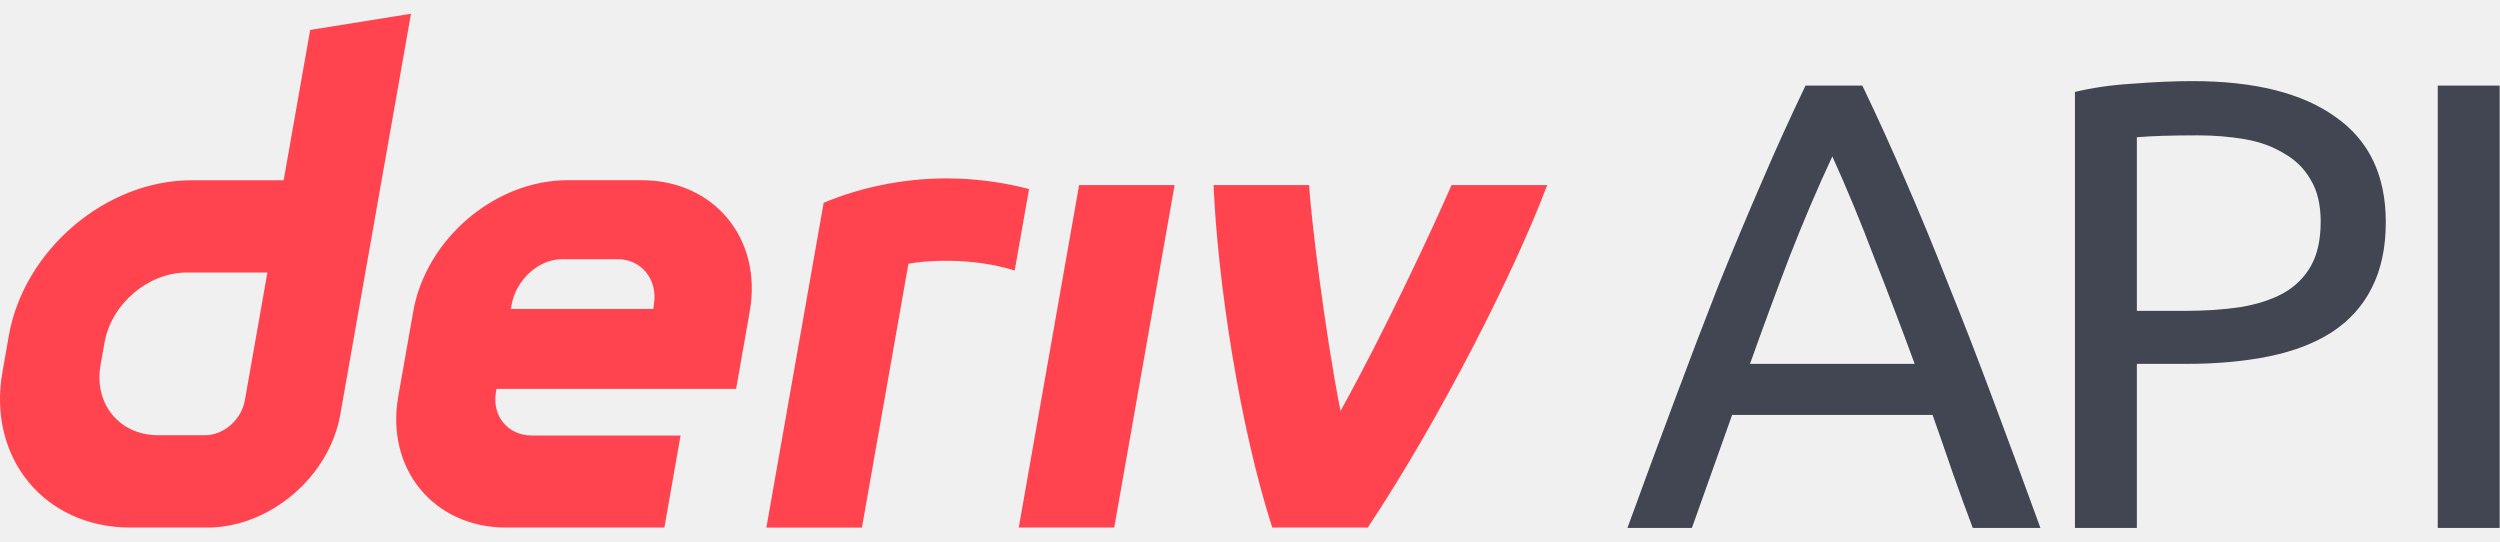
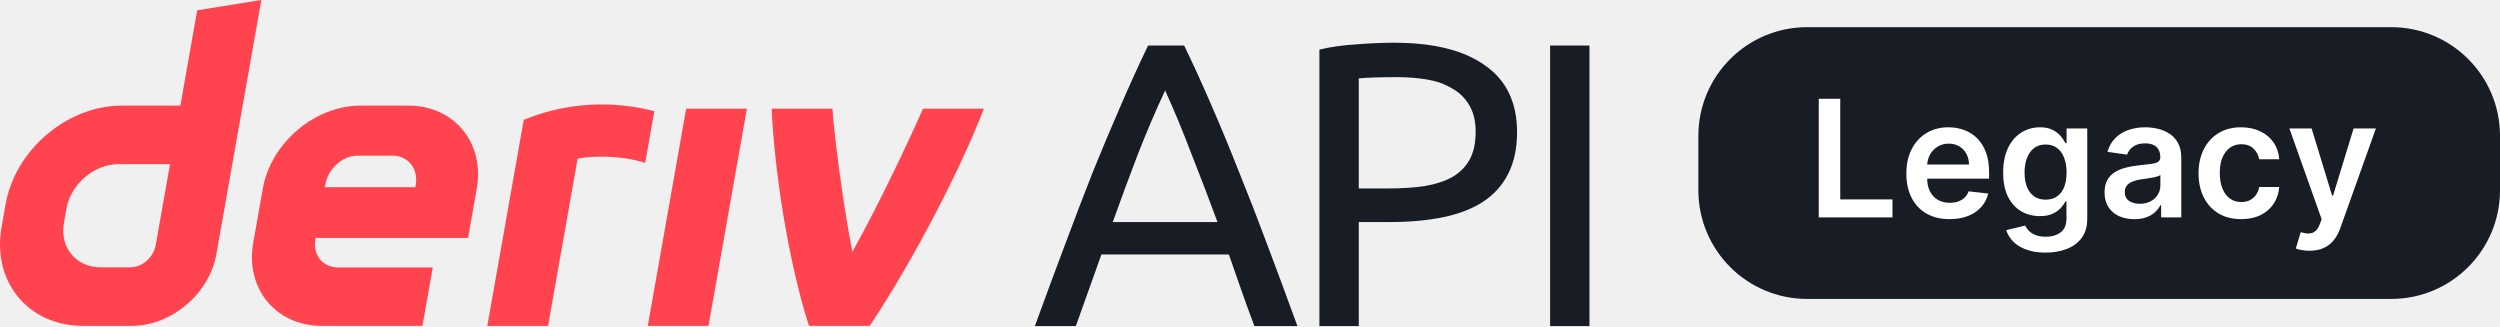
- <svg xmlns="http://www.w3.org/2000/svg" width="120" height="26" viewBox="0 0 120 26" fill="none">
-   <g clip-path="url(#clip0_14531_9929)">
-     <path d="M14.888 1.437L13.616 8.652H9.199C5.079 8.652 1.152 11.99 0.424 16.111L0.116 17.864C-0.609 21.984 2.14 25.323 6.261 25.323H9.944C12.947 25.323 15.808 22.892 16.336 19.889L19.728 0.659L14.888 1.437ZM11.754 19.208C11.592 20.136 10.756 20.891 9.829 20.891H7.591C5.739 20.891 4.5 19.388 4.825 17.532L5.018 16.439C5.346 14.587 7.114 13.081 8.966 13.081H12.835L11.754 19.208ZM48.9 25.322L51.797 8.882H56.381L53.483 25.322H48.896H48.9ZM49.395 9.072C49.166 10.376 48.935 11.68 48.705 12.984C46.533 12.309 44.293 12.524 43.604 12.661C42.861 16.883 42.117 21.105 41.372 25.326H36.785C37.408 21.794 39.536 9.731 39.536 9.731C41.028 9.114 44.692 7.86 49.395 9.072ZM30.809 8.65H27.241C23.764 8.65 20.45 11.466 19.837 14.943L19.116 19.029C18.503 22.506 20.822 25.323 24.299 25.323H31.89L32.668 20.905H25.535C24.377 20.905 23.602 19.967 23.808 18.806L23.832 18.667H35.333L35.989 14.943C36.602 11.466 34.283 8.65 30.806 8.65H30.809ZM31.388 14.591L31.361 14.828H24.523L24.56 14.618C24.766 13.46 25.823 12.441 26.984 12.441H29.655C30.803 12.441 31.578 13.443 31.388 14.591ZM74.267 8.882C72.704 13.037 69.123 20.104 65.654 25.322H61.067C59.474 20.356 58.446 13.436 58.25 8.882H62.837C62.92 10.367 63.585 15.877 64.344 19.726C66.425 15.981 68.72 11.069 69.676 8.882H74.267Z" fill="#FF444F" />
-     <path d="M94.693 25.34C94.346 24.421 94.019 23.522 93.712 22.644C93.406 21.745 93.089 20.836 92.763 19.917H83.142L81.212 25.34H78.118C78.934 23.093 79.7 21.02 80.415 19.12C81.13 17.201 81.825 15.383 82.499 13.667C83.193 11.951 83.877 10.317 84.552 8.765C85.225 7.192 85.93 5.64 86.665 4.108H89.392C90.128 5.64 90.832 7.192 91.506 8.765C92.18 10.317 92.855 11.951 93.528 13.667C94.223 15.383 94.928 17.201 95.643 19.12C96.358 21.02 97.123 23.093 97.94 25.34H94.693ZM91.905 17.466C91.251 15.689 90.597 13.973 89.944 12.319C89.311 10.644 88.647 9.04 87.952 7.509C87.237 9.04 86.553 10.644 85.9 12.319C85.266 13.973 84.633 15.689 84 17.466H91.905Z" fill="#414652" />
-     <path d="M105.235 3.893C108.217 3.893 110.505 4.465 112.098 5.609C113.712 6.732 114.518 8.417 114.518 10.664C114.518 11.89 114.294 12.942 113.844 13.82C113.415 14.678 112.782 15.383 111.945 15.934C111.128 16.465 110.127 16.853 108.942 17.098C107.758 17.343 106.42 17.466 104.929 17.466H102.569V25.34H99.597V4.414C100.435 4.21 101.364 4.077 102.386 4.016C103.427 3.934 104.377 3.893 105.235 3.893ZM105.48 6.497C104.214 6.497 103.243 6.528 102.569 6.589V14.923H104.806C105.827 14.923 106.746 14.862 107.563 14.739C108.381 14.596 109.065 14.371 109.616 14.065C110.188 13.738 110.627 13.299 110.934 12.748C111.24 12.196 111.393 11.492 111.393 10.634C111.393 9.817 111.23 9.143 110.903 8.612C110.597 8.08 110.168 7.662 109.616 7.355C109.085 7.029 108.462 6.804 107.747 6.681C107.032 6.559 106.277 6.497 105.48 6.497Z" fill="#414652" />
-     <path d="M117.012 4.108H119.984V25.34H117.012V4.108Z" fill="#414652" />
+ <svg xmlns="http://www.w3.org/2000/svg" width="184" height="24" viewBox="0 0 184 24" fill="none">
+   <g clip-path="url(#clip0_3185_7849)">
+     <path d="M14.515 0.757L13.275 7.773H8.969C4.952 7.773 1.123 11.019 0.413 15.025L0.113 16.73C-0.593 20.737 2.087 23.983 6.104 23.983H9.695C12.623 23.983 15.412 21.619 15.927 18.699L19.235 0L14.515 0.757ZM11.46 18.037C11.302 18.939 10.488 19.674 9.583 19.674H7.401C5.596 19.674 4.388 18.212 4.704 16.408L4.893 15.345C5.213 13.544 6.936 12.079 8.741 12.079H12.514L11.46 18.037ZM47.677 23.983L50.502 7.996H54.972L52.146 23.983H47.673H47.677ZM48.16 8.181C47.936 9.449 47.711 10.716 47.487 11.985C45.37 11.328 43.185 11.537 42.514 11.671C41.789 15.776 41.064 19.882 40.338 23.987H35.865C36.473 20.552 38.548 8.822 38.548 8.822C40.002 8.221 43.574 7.002 48.16 8.181ZM30.039 7.77H26.56C23.17 7.77 19.939 10.509 19.341 13.89L18.638 17.863C18.041 21.244 20.302 23.984 23.692 23.984H31.092L31.852 19.687H24.896C23.768 19.687 23.012 18.775 23.213 17.646L23.236 17.511H34.449L35.09 13.89C35.687 10.509 33.426 7.77 30.036 7.77H30.039ZM30.604 13.548L30.577 13.778H23.91L23.946 13.574C24.147 12.448 25.177 11.457 26.309 11.457H28.914C30.033 11.457 30.789 12.431 30.604 13.548ZM72.41 7.996C70.886 12.036 67.395 18.908 64.013 23.983H59.54C57.988 19.153 56.985 12.424 56.794 7.996H61.267C61.347 9.441 61.995 14.798 62.735 18.541C64.765 14.899 67.002 10.122 67.934 7.996H72.41Z" fill="#FF444F" />
+     <path d="M92.325 24C91.987 23.106 91.668 22.232 91.37 21.378C91.071 20.504 90.762 19.62 90.444 18.727H81.064L79.182 24H76.165C76.961 21.815 77.708 19.799 78.405 17.952C79.102 16.085 79.779 14.317 80.436 12.649C81.113 10.98 81.781 9.391 82.438 7.882C83.095 6.353 83.782 4.843 84.499 3.353H87.157C87.874 4.843 88.561 6.353 89.219 7.882C89.876 9.391 90.533 10.98 91.19 12.649C91.867 14.317 92.555 16.085 93.251 17.952C93.948 19.799 94.695 21.815 95.492 24H92.325ZM89.607 16.343C88.97 14.615 88.332 12.947 87.695 11.338C87.078 9.709 86.431 8.15 85.754 6.66C85.056 8.15 84.389 9.709 83.752 11.338C83.135 12.947 82.517 14.615 81.9 16.343H89.607Z" fill="#181C25" />
+     <path d="M102.604 3.145C105.512 3.145 107.742 3.701 109.295 4.813C110.869 5.906 111.655 7.544 111.655 9.729C111.655 10.921 111.436 11.944 110.998 12.798C110.58 13.632 109.963 14.317 109.146 14.854C108.35 15.37 107.374 15.747 106.219 15.986C105.064 16.224 103.759 16.343 102.305 16.343H100.005V24H97.108V3.651C97.924 3.453 98.83 3.324 99.826 3.264C100.842 3.185 101.768 3.145 102.604 3.145ZM102.843 5.677C101.608 5.677 100.662 5.707 100.005 5.767V13.87H102.186C103.182 13.87 104.078 13.811 104.874 13.692C105.671 13.553 106.338 13.334 106.876 13.036C107.433 12.718 107.862 12.291 108.16 11.755C108.459 11.219 108.608 10.534 108.608 9.699C108.608 8.905 108.449 8.249 108.13 7.733C107.832 7.217 107.414 6.809 106.876 6.511C106.358 6.194 105.751 5.975 105.054 5.856C104.357 5.737 103.62 5.677 102.843 5.677Z" fill="#181C25" />
+     <path d="M114.087 3.353H116.985V24H114.087V3.353Z" fill="#181C25" />
  </g>
+   <path d="M125 10C125 5.582 128.582 2 133 2H176C180.418 2 184 5.582 184 10V14C184 18.418 180.418 22 176 22H133C128.582 22 125 18.418 125 14V10Z" fill="#181C25" />
+   <path d="M133.861 16V7.273H135.442V14.675H139.286V16H133.861ZM143.487 16.128C142.831 16.128 142.264 15.992 141.787 15.719C141.313 15.443 140.947 15.054 140.692 14.551C140.436 14.046 140.308 13.45 140.308 12.766C140.308 12.092 140.436 11.501 140.692 10.993C140.95 10.482 141.311 10.084 141.774 9.8C142.237 9.513 142.781 9.369 143.406 9.369C143.81 9.369 144.19 9.435 144.548 9.565C144.909 9.693 145.227 9.892 145.503 10.162C145.781 10.432 146 10.776 146.159 11.193C146.318 11.608 146.398 12.102 146.398 12.676V13.149H141.033V12.109H144.919C144.916 11.814 144.852 11.551 144.727 11.321C144.602 11.088 144.428 10.905 144.203 10.771C143.982 10.638 143.723 10.571 143.428 10.571C143.112 10.571 142.835 10.648 142.597 10.801C142.358 10.952 142.172 11.151 142.038 11.398C141.908 11.642 141.841 11.911 141.838 12.203V13.111C141.838 13.492 141.908 13.818 142.047 14.091C142.186 14.361 142.381 14.568 142.631 14.713C142.881 14.855 143.173 14.926 143.509 14.926C143.733 14.926 143.936 14.895 144.118 14.832C144.3 14.767 144.457 14.672 144.591 14.547C144.724 14.422 144.825 14.267 144.893 14.082L146.334 14.244C146.243 14.625 146.07 14.957 145.814 15.242C145.561 15.523 145.237 15.742 144.842 15.898C144.447 16.051 143.996 16.128 143.487 16.128ZM150.549 18.591C149.995 18.591 149.52 18.516 149.122 18.365C148.724 18.217 148.404 18.018 148.163 17.768C147.922 17.518 147.754 17.241 147.66 16.938L149.049 16.601C149.112 16.729 149.203 16.855 149.322 16.98C149.441 17.108 149.602 17.213 149.804 17.296C150.008 17.381 150.265 17.423 150.575 17.423C151.012 17.423 151.375 17.317 151.662 17.104C151.949 16.893 152.092 16.547 152.092 16.064V14.824H152.015C151.936 14.983 151.819 15.146 151.666 15.314C151.515 15.482 151.315 15.622 151.065 15.736C150.818 15.849 150.507 15.906 150.132 15.906C149.629 15.906 149.173 15.788 148.764 15.553C148.358 15.314 148.034 14.959 147.792 14.487C147.554 14.013 147.434 13.419 147.434 12.706C147.434 11.987 147.554 11.381 147.792 10.886C148.034 10.389 148.359 10.013 148.768 9.757C149.177 9.499 149.633 9.369 150.136 9.369C150.52 9.369 150.835 9.435 151.082 9.565C151.332 9.693 151.531 9.848 151.679 10.03C151.826 10.209 151.939 10.378 152.015 10.537H152.1V9.455H153.622V16.107C153.622 16.666 153.488 17.129 153.221 17.496C152.954 17.862 152.589 18.136 152.126 18.318C151.663 18.5 151.137 18.591 150.549 18.591ZM150.562 14.696C150.889 14.696 151.167 14.617 151.397 14.457C151.627 14.298 151.802 14.07 151.922 13.771C152.041 13.473 152.1 13.115 152.1 12.697C152.1 12.286 152.041 11.925 151.922 11.615C151.805 11.305 151.632 11.065 151.402 10.895C151.174 10.722 150.895 10.635 150.562 10.635C150.218 10.635 149.931 10.724 149.701 10.903C149.471 11.082 149.298 11.328 149.181 11.641C149.065 11.95 149.007 12.303 149.007 12.697C149.007 13.098 149.065 13.449 149.181 13.75C149.301 14.048 149.475 14.281 149.706 14.449C149.939 14.614 150.224 14.696 150.562 14.696ZM157.086 16.132C156.672 16.132 156.298 16.058 155.966 15.911C155.636 15.76 155.375 15.538 155.181 15.246C154.991 14.953 154.896 14.592 154.896 14.163C154.896 13.794 154.964 13.489 155.1 13.247C155.237 13.006 155.423 12.812 155.659 12.668C155.895 12.523 156.16 12.413 156.456 12.339C156.754 12.263 157.062 12.207 157.38 12.173C157.764 12.133 158.075 12.098 158.314 12.067C158.552 12.033 158.725 11.982 158.833 11.913C158.944 11.842 159 11.733 159 11.585V11.56C159 11.239 158.904 10.99 158.714 10.814C158.524 10.638 158.25 10.55 157.892 10.55C157.514 10.55 157.214 10.632 156.993 10.797C156.774 10.962 156.626 11.156 156.549 11.381L155.109 11.176C155.223 10.778 155.41 10.446 155.672 10.179C155.933 9.909 156.252 9.707 156.63 9.574C157.008 9.438 157.426 9.369 157.883 9.369C158.199 9.369 158.512 9.406 158.825 9.48C159.137 9.554 159.423 9.676 159.681 9.847C159.94 10.014 160.147 10.243 160.304 10.533C160.463 10.822 160.542 11.185 160.542 11.619V16H159.059V15.101H159.008C158.914 15.283 158.782 15.453 158.612 15.612C158.444 15.768 158.233 15.895 157.977 15.992C157.724 16.085 157.427 16.132 157.086 16.132ZM157.487 14.999C157.797 14.999 158.065 14.938 158.292 14.815C158.52 14.69 158.694 14.526 158.816 14.321C158.941 14.117 159.004 13.893 159.004 13.652V12.881C158.956 12.921 158.873 12.957 158.757 12.992C158.643 13.026 158.515 13.055 158.373 13.081C158.231 13.107 158.091 13.129 157.951 13.149C157.812 13.169 157.691 13.186 157.589 13.2C157.359 13.232 157.153 13.283 156.971 13.354C156.789 13.425 156.646 13.524 156.541 13.652C156.436 13.777 156.383 13.939 156.383 14.138C156.383 14.422 156.487 14.636 156.694 14.781C156.902 14.926 157.166 14.999 157.487 14.999ZM164.949 16.128C164.295 16.128 163.734 15.984 163.265 15.697C162.799 15.411 162.44 15.014 162.187 14.508C161.937 14 161.812 13.415 161.812 12.753C161.812 12.088 161.94 11.501 162.196 10.993C162.451 10.482 162.812 10.084 163.278 9.8C163.747 9.513 164.301 9.369 164.94 9.369C165.471 9.369 165.941 9.467 166.35 9.663C166.762 9.857 167.091 10.131 167.335 10.486C167.579 10.838 167.718 11.25 167.752 11.722H166.278C166.218 11.406 166.076 11.143 165.852 10.933C165.63 10.72 165.333 10.614 164.961 10.614C164.646 10.614 164.369 10.699 164.13 10.869C163.892 11.037 163.706 11.278 163.572 11.594C163.441 11.909 163.376 12.287 163.376 12.727C163.376 13.173 163.441 13.557 163.572 13.878C163.703 14.196 163.886 14.442 164.122 14.615C164.36 14.786 164.64 14.871 164.961 14.871C165.189 14.871 165.392 14.828 165.571 14.743C165.752 14.655 165.904 14.528 166.027 14.364C166.149 14.199 166.233 13.999 166.278 13.763H167.752C167.716 14.226 167.579 14.636 167.343 14.994C167.108 15.349 166.787 15.628 166.38 15.829C165.974 16.028 165.497 16.128 164.949 16.128ZM169.978 18.454C169.768 18.454 169.573 18.438 169.394 18.403C169.218 18.372 169.077 18.335 168.972 18.293L169.33 17.091C169.555 17.156 169.755 17.188 169.931 17.185C170.107 17.182 170.262 17.126 170.396 17.018C170.532 16.913 170.647 16.737 170.741 16.49L170.873 16.136L168.499 9.455H170.136L171.644 14.398H171.712L173.225 9.455H174.866L172.245 16.793C172.123 17.139 171.961 17.436 171.759 17.683C171.558 17.933 171.31 18.124 171.018 18.254C170.728 18.388 170.381 18.454 169.978 18.454Z" fill="white" />
  <defs>
-     <clipPath id="clip0_14531_9929">
-       <rect width="120" height="24.681" fill="white" transform="translate(0 0.65918)" />
+     <clipPath id="clip0_3185_7849">
+       <rect width="117" height="24" fill="white" />
    </clipPath>
  </defs>
</svg>
